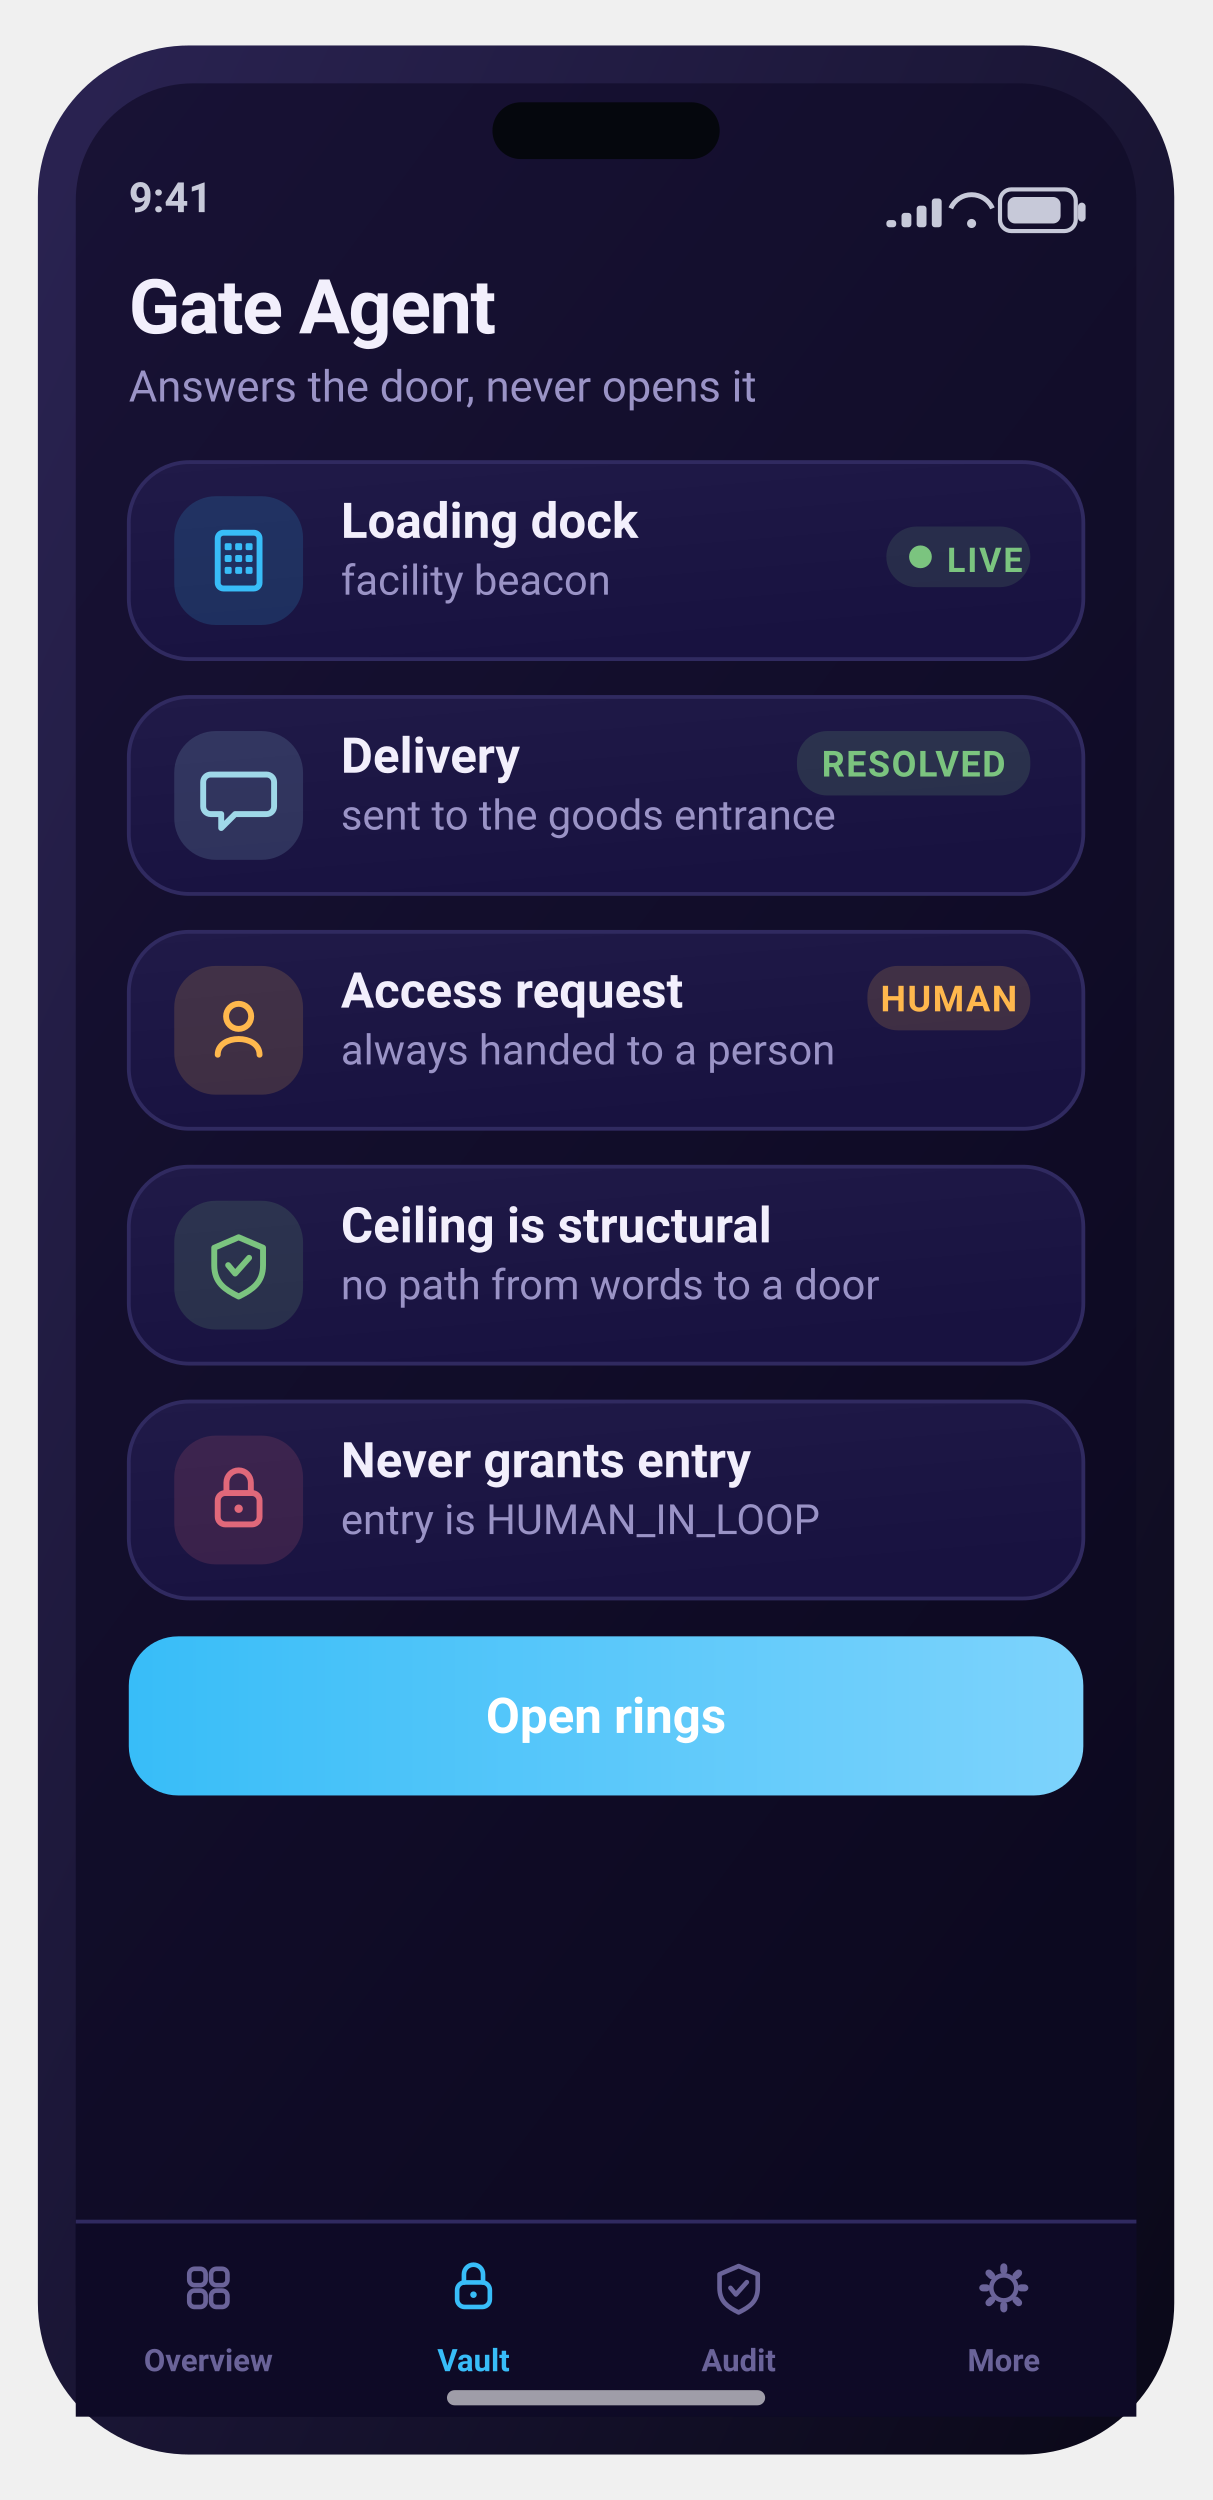
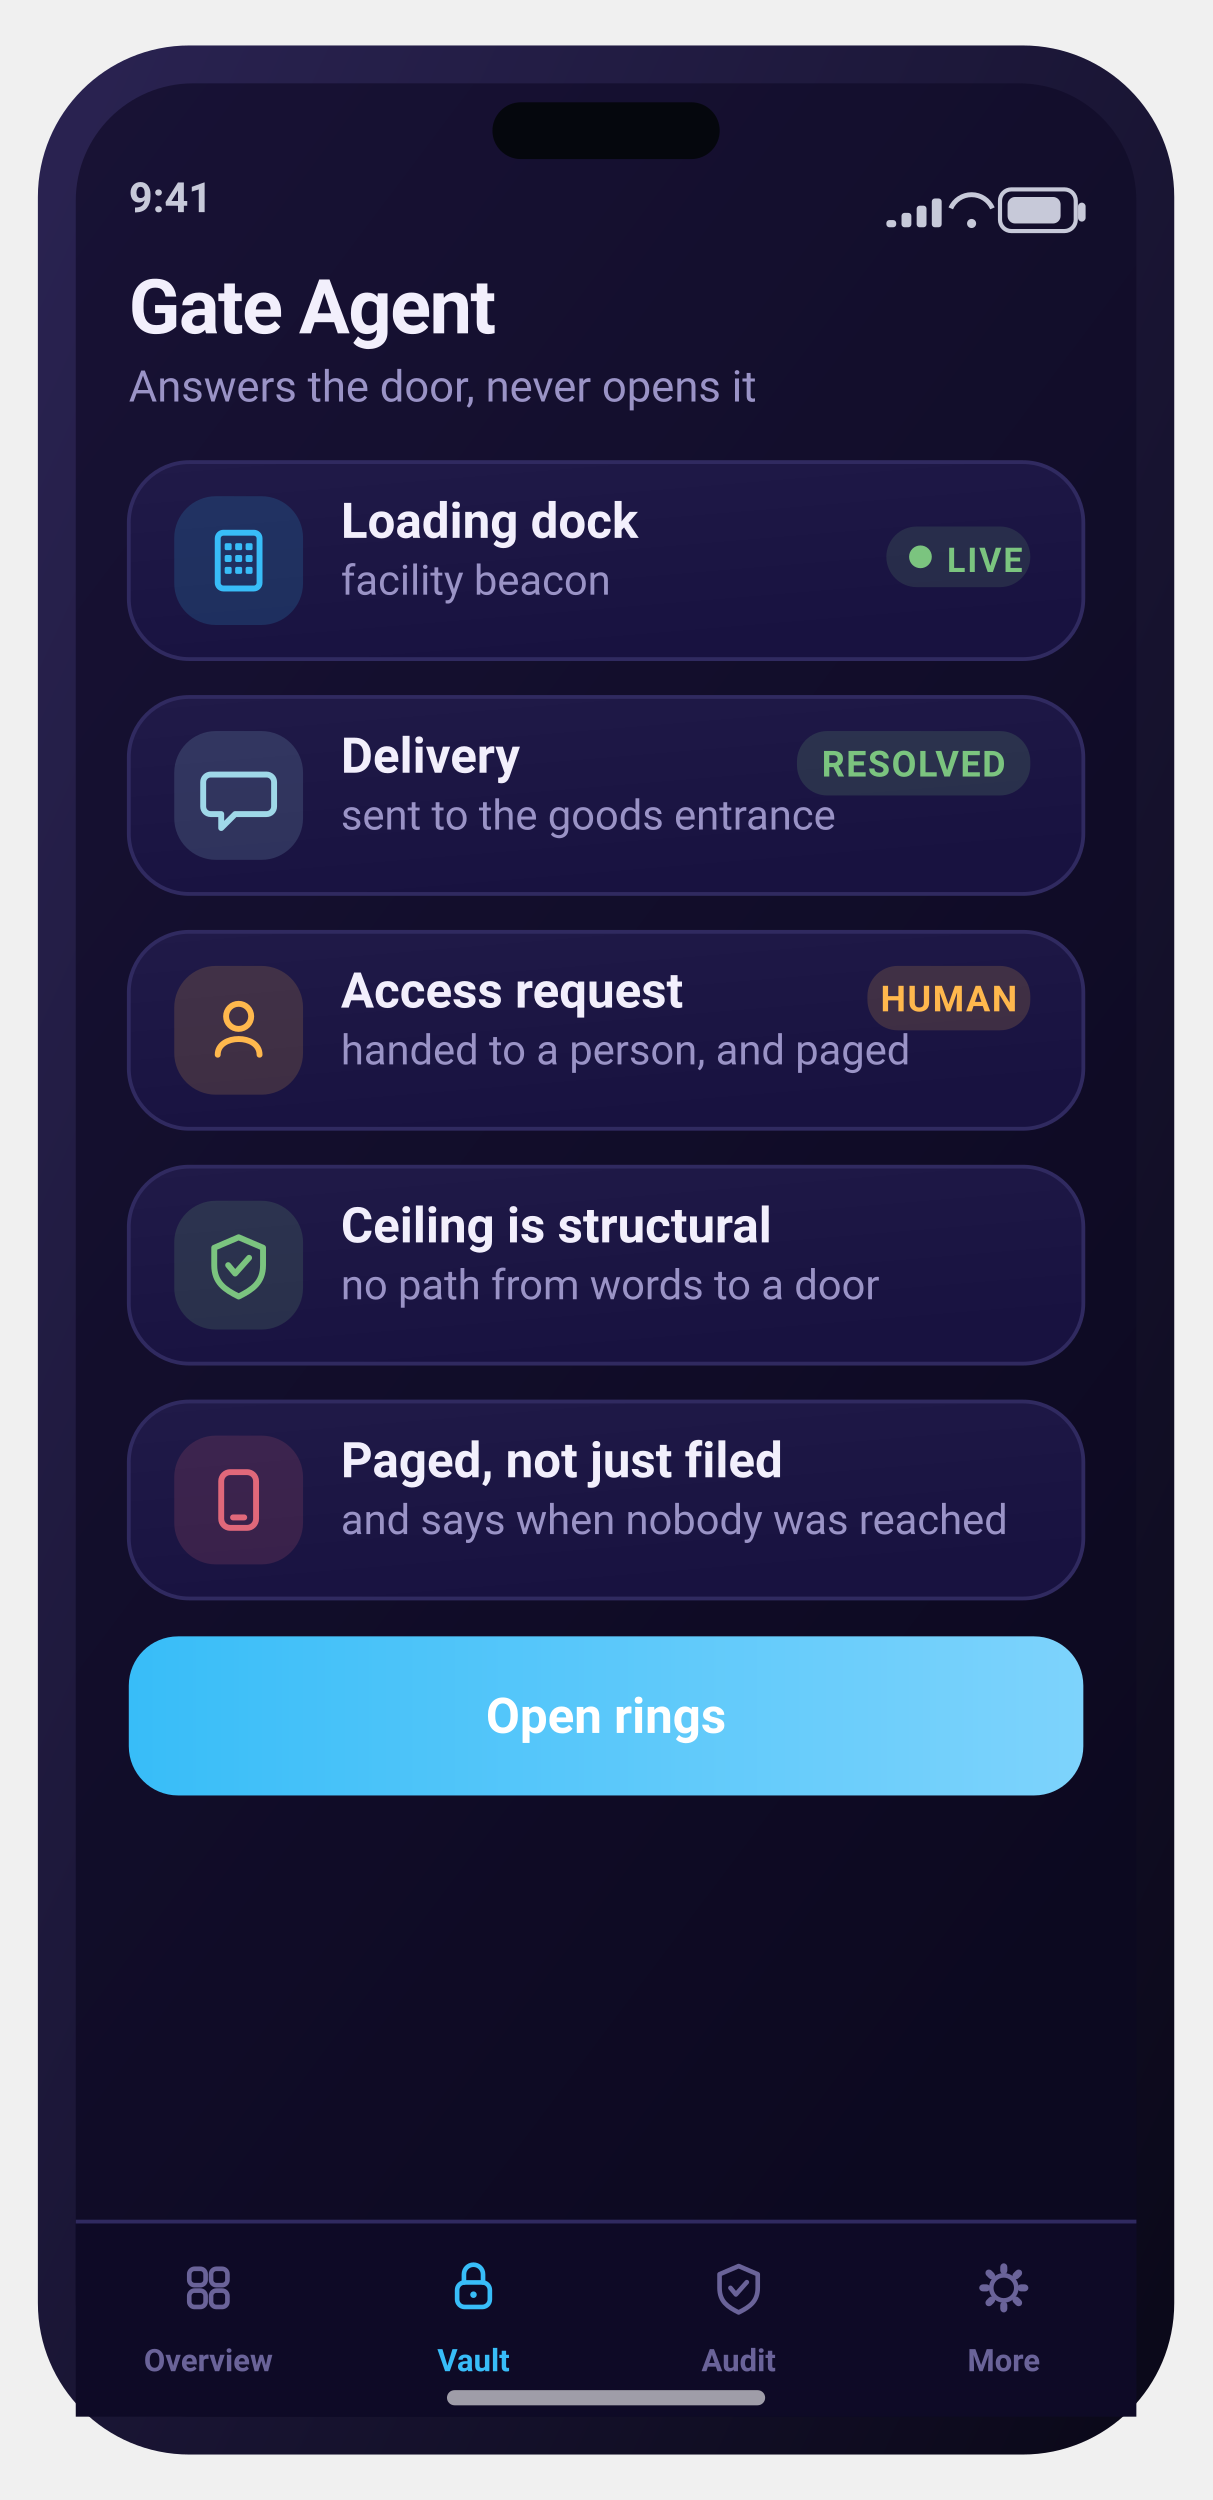
<svg xmlns="http://www.w3.org/2000/svg" width="320" height="660" viewBox="0 0 320 660" role="img" aria-label="Gate Agent screen">
  <defs>
    <linearGradient id="gScr" x1="0" y1="0" x2="0.6" y2="1">
      <stop offset="0" stop-color="#181235" />
      <stop offset="1" stop-color="#0c0920" />
    </linearGradient>
    <linearGradient id="gFrame" x1="0" y1="0" x2="1" y2="1">
      <stop offset="0" stop-color="#2a2352" />
      <stop offset="1" stop-color="#0a0818" />
    </linearGradient>
    <linearGradient id="gCard" x1="0" y1="0" x2="0.4" y2="1">
      <stop offset="0" stop-color="#201a48" />
      <stop offset="1" stop-color="#181240" />
    </linearGradient>
    <linearGradient id="gBrand" x1="0" y1="0" x2="1" y2="0">
      <stop offset="0" stop-color="#38bdf8" />
      <stop offset="1" stop-color="#7dd3fc" />
    </linearGradient>
    <linearGradient id="gAmber" x1="0" y1="0" x2="1" y2="0">
      <stop offset="0" stop-color="#ffb84d" />
      <stop offset="1" stop-color="#ffd27a" />
    </linearGradient>
    <linearGradient id="mV" x1="0" y1="0" x2="1" y2="0">
      <stop offset="0" stop-color="#38bdf8" />
      <stop offset="1" stop-color="#7dd3fc" />
    </linearGradient>
    <linearGradient id="mA" x1="0" y1="0" x2="1" y2="0">
      <stop offset="0" stop-color="#ffb84d" />
      <stop offset="1" stop-color="#ff9f45" />
    </linearGradient>
    <linearGradient id="mG" x1="0" y1="0" x2="1" y2="0">
      <stop offset="0" stop-color="#5fb87a" />
      <stop offset="1" stop-color="#7bc47f" />
    </linearGradient>
    <linearGradient id="mC" x1="0" y1="0" x2="1" y2="0">
      <stop offset="0" stop-color="#6bb6d6" />
      <stop offset="1" stop-color="#9fd8e8" />
    </linearGradient>
    <radialGradient id="orb" cx="36%" cy="30%" r="78%">
      <stop offset="0" stop-color="#cbeeff" />
      <stop offset="38%" stop-color="#38bdf8" />
      <stop offset="78%" stop-color="#1f6fb2" />
      <stop offset="100%" stop-color="#0b2438" />
    </radialGradient>
    <radialGradient id="glow" cx="50%" cy="50%" r="50%">
      <stop offset="0" stop-color="#38bdf8" stop-opacity="0.5" />
      <stop offset="1" stop-color="#38bdf8" stop-opacity="0" />
    </radialGradient>
  </defs>
  <rect x="10.0" y="12.0" width="300.0" height="636.0" rx="40" fill="url(#gFrame)" />
  <rect x="20.0" y="22.0" width="280.0" height="616.0" rx="31" fill="url(#gScr)" />
  <rect x="130.0" y="27.0" width="60.0" height="15.0" rx="7.5" fill="#05070d" />
  <text x="34.0" y="56.0" font-family="-apple-system,BlinkMacSystemFont,'SF Pro Display','SF Pro Text','Segoe UI',Roboto,system-ui,sans-serif" font-size="11" font-weight="600" fill="#c7c9d9" text-anchor="start">9:41</text>
  <rect x="264.0" y="50.0" width="20.0" height="11.0" rx="3" fill="none" stroke="#c7c9d9" stroke-width="1.1" />
  <rect x="266.0" y="52.0" width="14.0" height="7.0" rx="2" fill="#c7c9d9" />
  <rect x="284.6" y="53.5" width="2.0" height="5.0" rx="1" fill="#c7c9d9" />
  <path d="M251 55 a6 6 0 0 1 11 0" fill="none" stroke="#c7c9d9" stroke-width="1.3" />
  <circle cx="256.5" cy="59" r="1.2" fill="#c7c9d9" />
  <rect x="234.0" y="58.1" width="2.6" height="1.9" rx="0.8" fill="#c7c9d9" />
  <rect x="238.0" y="56.2" width="2.6" height="3.8" rx="0.8" fill="#c7c9d9" />
  <rect x="242.0" y="54.3" width="2.6" height="5.7" rx="0.8" fill="#c7c9d9" />
  <rect x="246.0" y="52.4" width="2.6" height="7.6" rx="0.8" fill="#c7c9d9" />
  <text x="34.0" y="88.0" font-family="-apple-system,BlinkMacSystemFont,'SF Pro Display','SF Pro Text','Segoe UI',Roboto,system-ui,sans-serif" font-size="20" font-weight="700" fill="#f2effc" text-anchor="start" letter-spacing="-0.4">Gate Agent</text>
  <text x="34.0" y="106.0" font-family="-apple-system,BlinkMacSystemFont,'SF Pro Display','SF Pro Text','Segoe UI',Roboto,system-ui,sans-serif" font-size="11.5" font-weight="400" fill="#9a93c6" text-anchor="start">Answers the door, never opens it</text>
  <rect x="34.0" y="122.0" width="252.0" height="52.0" rx="16" fill="url(#gCard)" stroke="#302a60" stroke-width="1" />
  <rect x="46.0" y="131.0" width="34.0" height="34.0" rx="11" fill="rgba(56,189,248,0.16)" />
  <rect x="57.48" y="140.64" width="11.04" height="14.72" rx="1.5" fill="none" stroke="#38bdf8" stroke-width="1.56" stroke-linecap="round" stroke-linejoin="round" />
  <rect x="59.32" y="143.4" width="1.84" height="1.84" rx="0.4" fill="#38bdf8" />
  <rect x="62.08" y="143.4" width="1.84" height="1.84" rx="0.4" fill="#38bdf8" />
  <rect x="64.84" y="143.4" width="1.84" height="1.84" rx="0.4" fill="#38bdf8" />
  <rect x="59.32" y="146.528" width="1.84" height="1.84" rx="0.4" fill="#38bdf8" />
  <rect x="62.08" y="146.528" width="1.84" height="1.84" rx="0.4" fill="#38bdf8" />
  <rect x="64.84" y="146.528" width="1.84" height="1.84" rx="0.4" fill="#38bdf8" />
  <rect x="59.32" y="149.656" width="1.84" height="1.84" rx="0.4" fill="#38bdf8" />
  <rect x="62.08" y="149.656" width="1.84" height="1.84" rx="0.4" fill="#38bdf8" />
  <rect x="64.84" y="149.656" width="1.84" height="1.84" rx="0.4" fill="#38bdf8" />
  <text x="90.0" y="142.0" font-family="-apple-system,BlinkMacSystemFont,'SF Pro Display','SF Pro Text','Segoe UI',Roboto,system-ui,sans-serif" font-size="13" font-weight="600" fill="#f2effc" text-anchor="start">Loading dock</text>
  <text x="90.0" y="157.0" font-family="-apple-system,BlinkMacSystemFont,'SF Pro Display','SF Pro Text','Segoe UI',Roboto,system-ui,sans-serif" font-size="11" font-weight="400" fill="#9a93c6" text-anchor="start">facility beacon</text>
  <rect x="234.0" y="139.0" width="38.0" height="16.0" rx="8" fill="rgba(123,196,127,0.14)" />
  <circle cx="243.0" cy="147.0" r="3" fill="#7bc47f" />
  <text x="250.0" y="151.0" font-family="-apple-system,BlinkMacSystemFont,'SF Pro Display','SF Pro Text','Segoe UI',Roboto,system-ui,sans-serif" font-size="9" font-weight="700" fill="#7bc47f" text-anchor="start" letter-spacing="0.5">LIVE</text>
  <rect x="34.0" y="184.0" width="252.0" height="52.0" rx="16" fill="url(#gCard)" stroke="#302a60" stroke-width="1" />
  <rect x="46.0" y="193.0" width="34.0" height="34.0" rx="11" fill="rgba(159,216,232,0.16)" />
  <path d="M55.64 204.48 h14.72 a2 2 0 0 1 2 2 v6.44 a2 2 0 0 1 -2 2 h-8.28 l-3.68 3.68 v-3.68 h-2.76 a2 2 0 0 1 -2 -2 v-6.44 a2 2 0 0 1 2 -2 Z" fill="none" stroke="#9fd8e8" stroke-width="1.56" stroke-linecap="round" stroke-linejoin="round" />
  <text x="90.0" y="204.0" font-family="-apple-system,BlinkMacSystemFont,'SF Pro Display','SF Pro Text','Segoe UI',Roboto,system-ui,sans-serif" font-size="13" font-weight="600" fill="#f2effc" text-anchor="start">Delivery</text>
  <text x="90.0" y="219.0" font-family="-apple-system,BlinkMacSystemFont,'SF Pro Display','SF Pro Text','Segoe UI',Roboto,system-ui,sans-serif" font-size="11" font-weight="400" fill="#9a93c6" text-anchor="start">sent to the goods entrance</text>
  <rect x="210.4" y="193.0" width="61.6" height="17.0" rx="8" fill="rgba(123,196,127,0.16)" />
  <text x="241.2" y="205.0" font-family="-apple-system,BlinkMacSystemFont,'SF Pro Display','SF Pro Text','Segoe UI',Roboto,system-ui,sans-serif" font-size="9.5" font-weight="700" fill="#7bc47f" text-anchor="middle" letter-spacing="0.4">RESOLVED</text>
  <rect x="34.0" y="246.0" width="252.0" height="52.0" rx="16" fill="url(#gCard)" stroke="#302a60" stroke-width="1" />
  <rect x="46.0" y="255.0" width="34.0" height="34.0" rx="11" fill="rgba(255,184,77,0.16)" />
  <circle cx="63" cy="268.32" r="3.312" fill="none" stroke="#ffb84d" stroke-width="1.56" stroke-linecap="round" stroke-linejoin="round" />
  <path d="M57.48 278.44 c0 -5.52 11.04 -5.52 11.04 0" fill="none" stroke="#ffb84d" stroke-width="1.56" stroke-linecap="round" stroke-linejoin="round" />
  <text x="90.0" y="266.0" font-family="-apple-system,BlinkMacSystemFont,'SF Pro Display','SF Pro Text','Segoe UI',Roboto,system-ui,sans-serif" font-size="13" font-weight="600" fill="#f2effc" text-anchor="start">Access request</text>
-   <text x="90.0" y="281.0" font-family="-apple-system,BlinkMacSystemFont,'SF Pro Display','SF Pro Text','Segoe UI',Roboto,system-ui,sans-serif" font-size="11" font-weight="400" fill="#9a93c6" text-anchor="start">always handed to a person</text>
+   <text x="90.0" y="281.0" font-family="-apple-system,BlinkMacSystemFont,'SF Pro Display','SF Pro Text','Segoe UI',Roboto,system-ui,sans-serif" font-size="11" font-weight="400" fill="#9a93c6" text-anchor="start">handed to a person, and paged</text>
  <rect x="229.0" y="255.0" width="43.0" height="17.0" rx="8" fill="rgba(255,184,77,0.16)" />
  <text x="250.5" y="267.0" font-family="-apple-system,BlinkMacSystemFont,'SF Pro Display','SF Pro Text','Segoe UI',Roboto,system-ui,sans-serif" font-size="9.5" font-weight="700" fill="#ffb84d" text-anchor="middle" letter-spacing="0.4">HUMAN</text>
  <rect x="34.0" y="308.0" width="252.0" height="52.0" rx="16" fill="url(#gCard)" stroke="#302a60" stroke-width="1" />
  <rect x="46.0" y="317.0" width="34.0" height="34.0" rx="11" fill="rgba(123,196,127,0.16)" />
  <path d="M63 326.64 l6.44 2.76 v4.6 c0 4.6 -2.76 6.44 -6.44 8.28 c-3.68 -1.84 -6.44 -3.68 -6.44 -8.28 v-4.6 Z" fill="none" stroke="#7bc47f" stroke-width="1.56" stroke-linecap="round" stroke-linejoin="round" />
  <path d="M60.24 334.0 l1.84 2.208 3.68 -4.14" fill="none" stroke="#7bc47f" stroke-width="1.56" stroke-linecap="round" stroke-linejoin="round" />
  <text x="90.0" y="328.0" font-family="-apple-system,BlinkMacSystemFont,'SF Pro Display','SF Pro Text','Segoe UI',Roboto,system-ui,sans-serif" font-size="13" font-weight="600" fill="#f2effc" text-anchor="start">Ceiling is structural</text>
  <text x="90.0" y="343.0" font-family="-apple-system,BlinkMacSystemFont,'SF Pro Display','SF Pro Text','Segoe UI',Roboto,system-ui,sans-serif" font-size="11" font-weight="400" fill="#9a93c6" text-anchor="start">no path from words to a door</text>
  <rect x="34.0" y="370.0" width="252.0" height="52.0" rx="16" fill="url(#gCard)" stroke="#302a60" stroke-width="1" />
  <rect x="46.0" y="379.0" width="34.0" height="34.0" rx="11" fill="rgba(224,104,122,0.16)" />
-   <rect x="57.48" y="394.16" width="11.04" height="8.28" rx="2" fill="none" stroke="#e0687a" stroke-width="1.56" stroke-linecap="round" stroke-linejoin="round" />
-   <path d="M59.78 394.16 v-2.76 a3.22 3.22 0 0 1 6.44 0 v2.76" fill="none" stroke="#e0687a" stroke-width="1.56" stroke-linecap="round" stroke-linejoin="round" />
-   <circle cx="63" cy="398.3" r="1.104" fill="#e0687a" />
-   <text x="90.0" y="390.0" font-family="-apple-system,BlinkMacSystemFont,'SF Pro Display','SF Pro Text','Segoe UI',Roboto,system-ui,sans-serif" font-size="13" font-weight="600" fill="#f2effc" text-anchor="start">Never grants entry</text>
-   <text x="90.0" y="405.0" font-family="-apple-system,BlinkMacSystemFont,'SF Pro Display','SF Pro Text','Segoe UI',Roboto,system-ui,sans-serif" font-size="11" font-weight="400" fill="#9a93c6" text-anchor="start">entry is HUMAN_IN_LOOP</text>
+   <rect x="58.4" y="388.64" width="9.2" height="14.72" rx="2.4" fill="none" stroke="#e0687a" stroke-width="1.56" stroke-linecap="round" stroke-linejoin="round" />
+   <path d="M61.528 400.6 h2.944" fill="none" stroke="#e0687a" stroke-width="1.56" stroke-linecap="round" stroke-linejoin="round" />
+   <text x="90.0" y="390.0" font-family="-apple-system,BlinkMacSystemFont,'SF Pro Display','SF Pro Text','Segoe UI',Roboto,system-ui,sans-serif" font-size="13" font-weight="600" fill="#f2effc" text-anchor="start">Paged, not just filed</text>
+   <text x="90.0" y="405.0" font-family="-apple-system,BlinkMacSystemFont,'SF Pro Display','SF Pro Text','Segoe UI',Roboto,system-ui,sans-serif" font-size="11" font-weight="400" fill="#9a93c6" text-anchor="start">and says when nobody was reached</text>
  <rect x="34.0" y="432.0" width="252.0" height="42.0" rx="13" fill="url(#gBrand)" />
  <text x="160.0" y="457.5" font-family="-apple-system,BlinkMacSystemFont,'SF Pro Display','SF Pro Text','Segoe UI',Roboto,system-ui,sans-serif" font-size="13" font-weight="700" fill="#fff" text-anchor="middle">Open rings</text>
  <rect x="20.0" y="586.0" width="280.0" height="52.0" rx="0" fill="#0e0a26" />
  <rect x="20" y="586" width="280" height="1" fill="#302a60" />
  <rect x="49.96" y="598.96" width="4.32" height="4.32" rx="1.4" fill="none" stroke="#6a6399" stroke-width="1.22" stroke-linecap="round" stroke-linejoin="round" />
  <rect x="55.72" y="598.96" width="4.32" height="4.32" rx="1.4" fill="none" stroke="#6a6399" stroke-width="1.22" stroke-linecap="round" stroke-linejoin="round" />
  <rect x="49.96" y="604.72" width="4.32" height="4.32" rx="1.4" fill="none" stroke="#6a6399" stroke-width="1.22" stroke-linecap="round" stroke-linejoin="round" />
  <rect x="55.72" y="604.72" width="4.32" height="4.32" rx="1.4" fill="none" stroke="#6a6399" stroke-width="1.22" stroke-linecap="round" stroke-linejoin="round" />
  <text x="55.0" y="626.0" font-family="-apple-system,BlinkMacSystemFont,'SF Pro Display','SF Pro Text','Segoe UI',Roboto,system-ui,sans-serif" font-size="8.2" font-weight="600" fill="#6a6399" text-anchor="middle">Overview</text>
  <rect x="120.68" y="602.56" width="8.64" height="6.48" rx="2" fill="none" stroke="#38bdf8" stroke-width="1.22" stroke-linecap="round" stroke-linejoin="round" />
  <path d="M122.48 602.56 v-2.16 a2.52 2.52 0 0 1 5.04 0 v2.16" fill="none" stroke="#38bdf8" stroke-width="1.22" stroke-linecap="round" stroke-linejoin="round" />
  <circle cx="125.0" cy="605.8" r="0.864" fill="#38bdf8" />
  <text x="125.0" y="626.0" font-family="-apple-system,BlinkMacSystemFont,'SF Pro Display','SF Pro Text','Segoe UI',Roboto,system-ui,sans-serif" font-size="8.2" font-weight="600" fill="#38bdf8" text-anchor="middle">Vault</text>
  <path d="M195.0 598.24 l5.04 2.16 v3.6 c0 3.6 -2.16 5.04 -5.04 6.48 c-2.88 -1.44 -5.04 -2.88 -5.04 -6.48 v-3.6 Z" fill="none" stroke="#6a6399" stroke-width="1.22" stroke-linecap="round" stroke-linejoin="round" />
  <path d="M192.84 604 l1.44 1.728 2.88 -3.24" fill="none" stroke="#6a6399" stroke-width="1.22" stroke-linecap="round" stroke-linejoin="round" />
  <text x="195.0" y="626.0" font-family="-apple-system,BlinkMacSystemFont,'SF Pro Display','SF Pro Text','Segoe UI',Roboto,system-ui,sans-serif" font-size="8.2" font-weight="600" fill="#6a6399" text-anchor="middle">Audit</text>
  <rect x="264.064" y="597.52" width="1.872" height="2.88" rx="1" transform="rotate(0 265.0 604)" fill="#6a6399" />
  <rect x="264.064" y="597.52" width="1.872" height="2.88" rx="1" transform="rotate(45 265.0 604)" fill="#6a6399" />
  <rect x="264.064" y="597.52" width="1.872" height="2.88" rx="1" transform="rotate(90 265.0 604)" fill="#6a6399" />
  <rect x="264.064" y="597.52" width="1.872" height="2.88" rx="1" transform="rotate(135 265.0 604)" fill="#6a6399" />
  <rect x="264.064" y="597.52" width="1.872" height="2.88" rx="1" transform="rotate(180 265.0 604)" fill="#6a6399" />
  <rect x="264.064" y="597.52" width="1.872" height="2.88" rx="1" transform="rotate(225 265.0 604)" fill="#6a6399" />
  <rect x="264.064" y="597.52" width="1.872" height="2.88" rx="1" transform="rotate(270 265.0 604)" fill="#6a6399" />
  <rect x="264.064" y="597.52" width="1.872" height="2.88" rx="1" transform="rotate(315 265.0 604)" fill="#6a6399" />
  <circle cx="265.0" cy="604" r="3.312" fill="none" stroke="#6a6399" stroke-width="1.22" stroke-linecap="round" stroke-linejoin="round" />
  <text x="265.0" y="626.0" font-family="-apple-system,BlinkMacSystemFont,'SF Pro Display','SF Pro Text','Segoe UI',Roboto,system-ui,sans-serif" font-size="8.2" font-weight="600" fill="#6a6399" text-anchor="middle">More</text>
  <rect x="118.0" y="631.0" width="84.0" height="4.0" rx="2" fill="rgba(255,255,255,0.6)" />
</svg>
